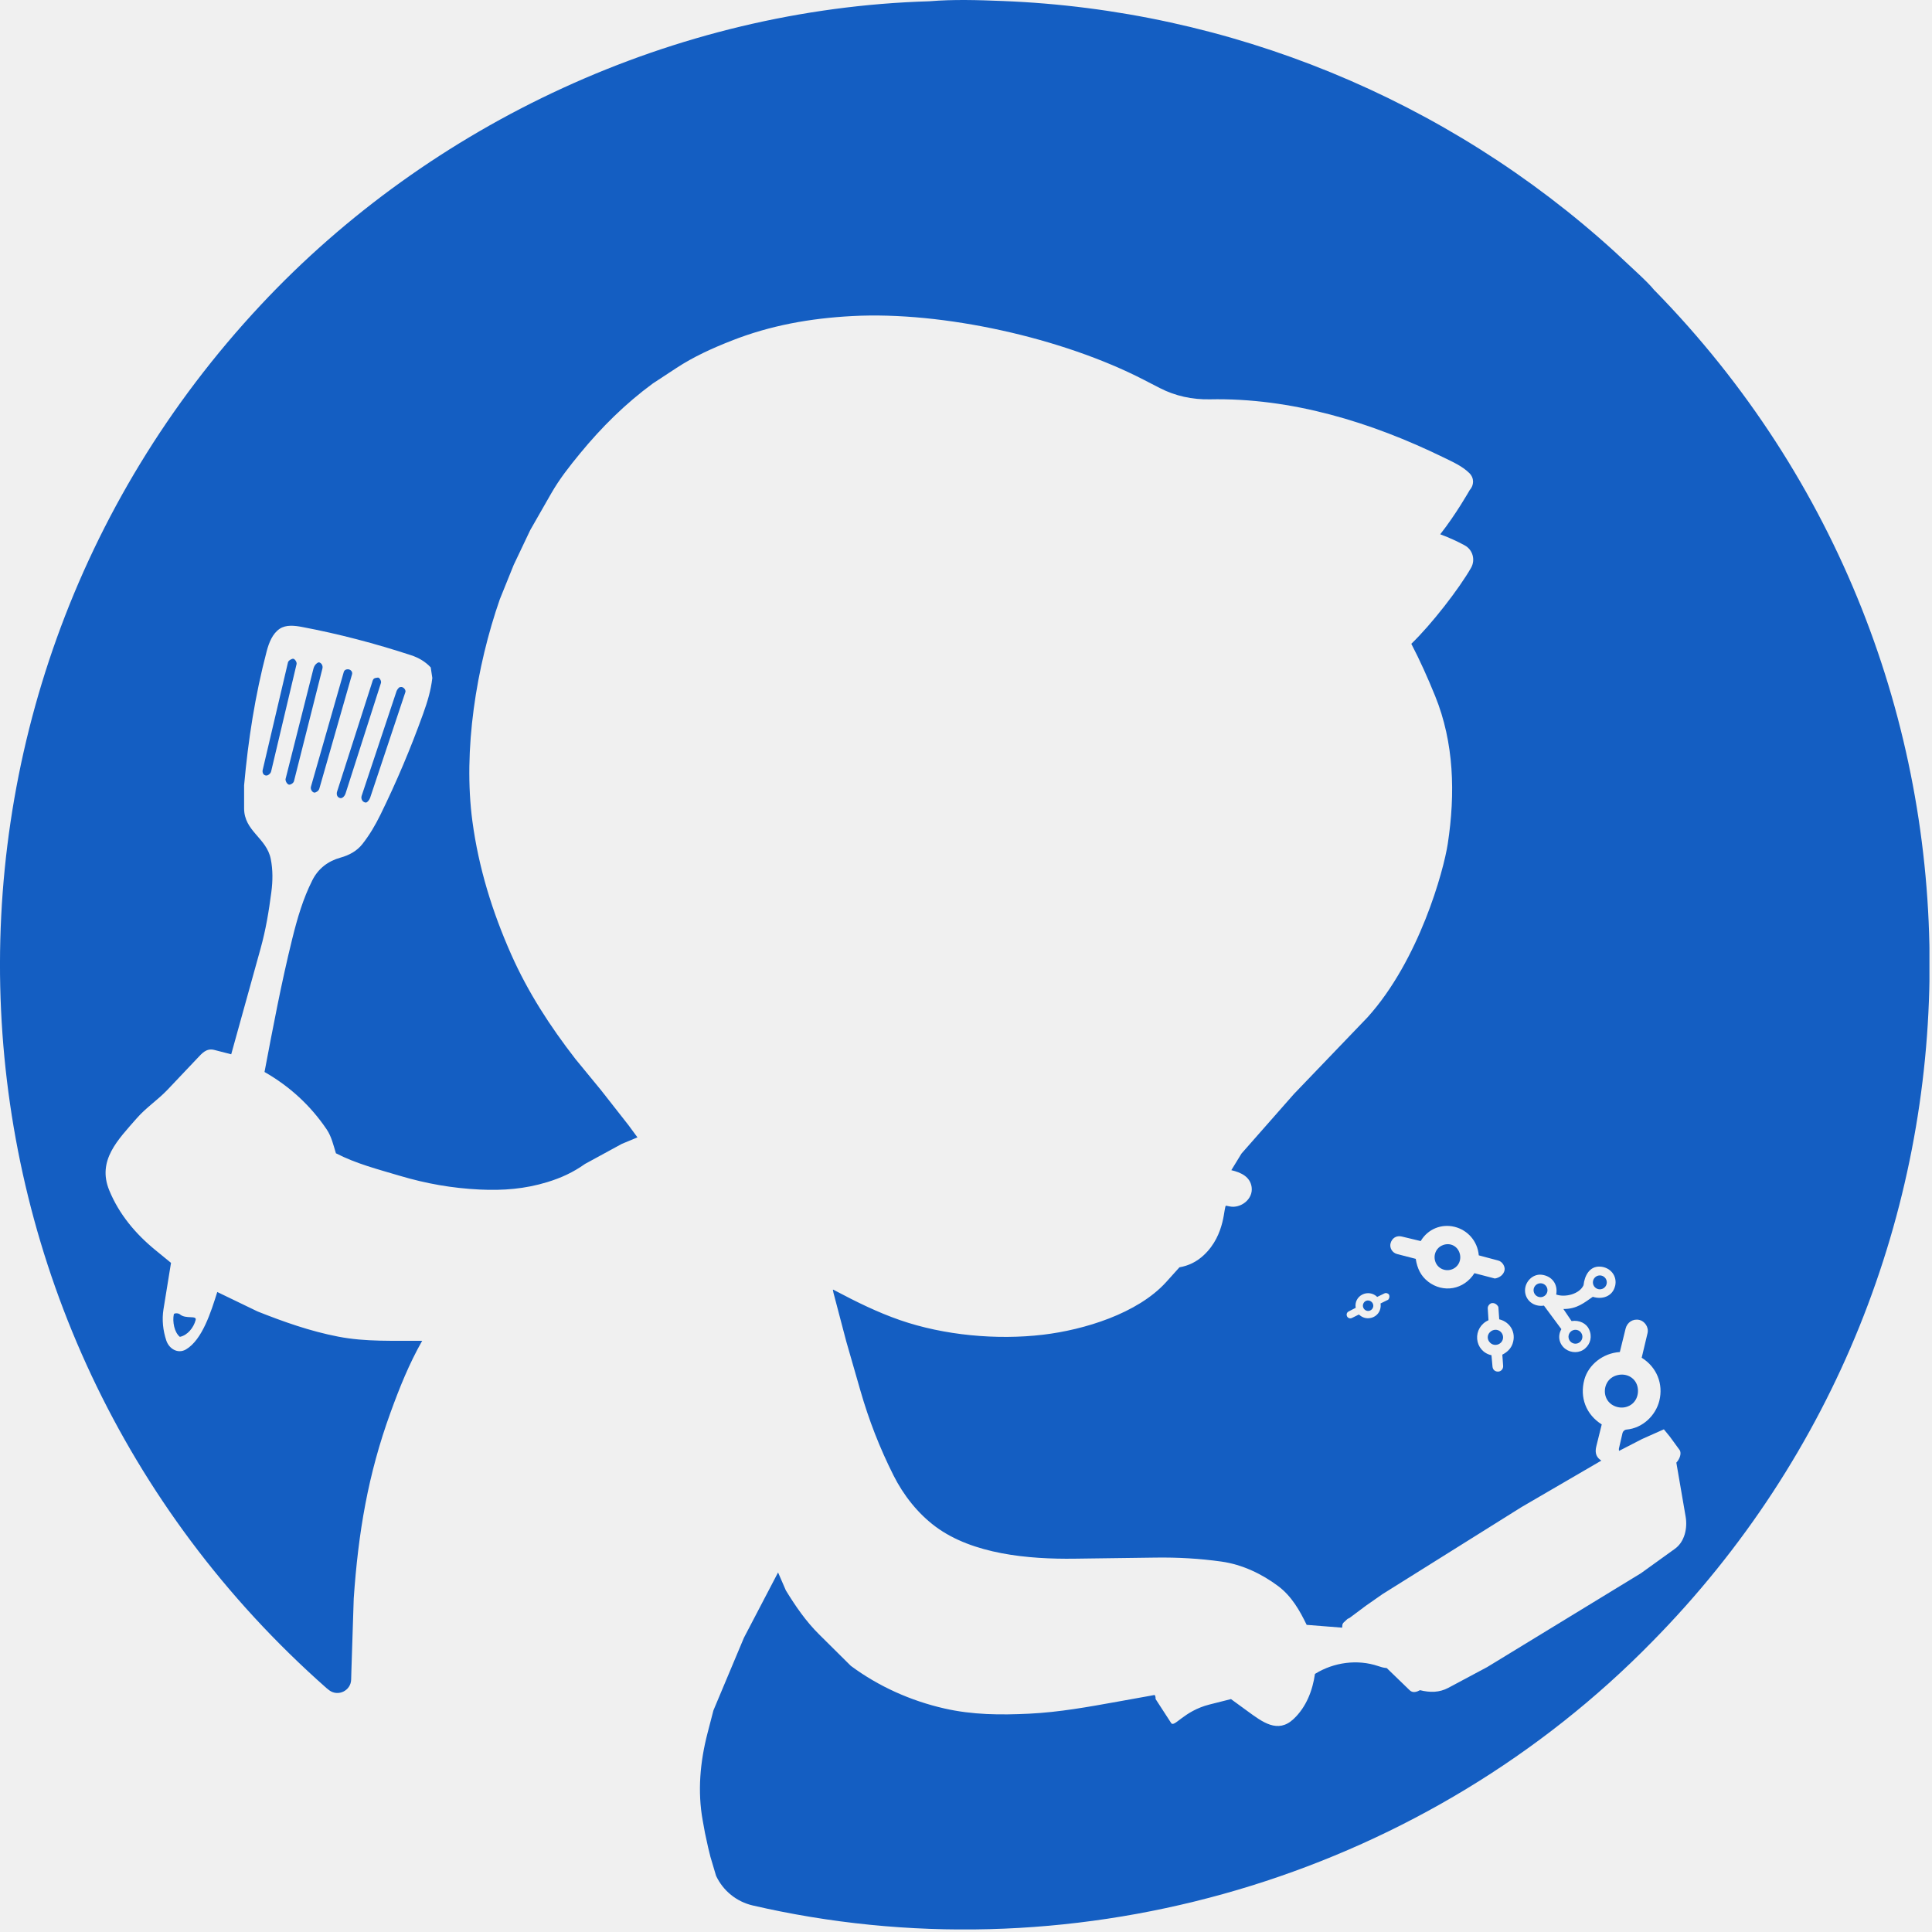
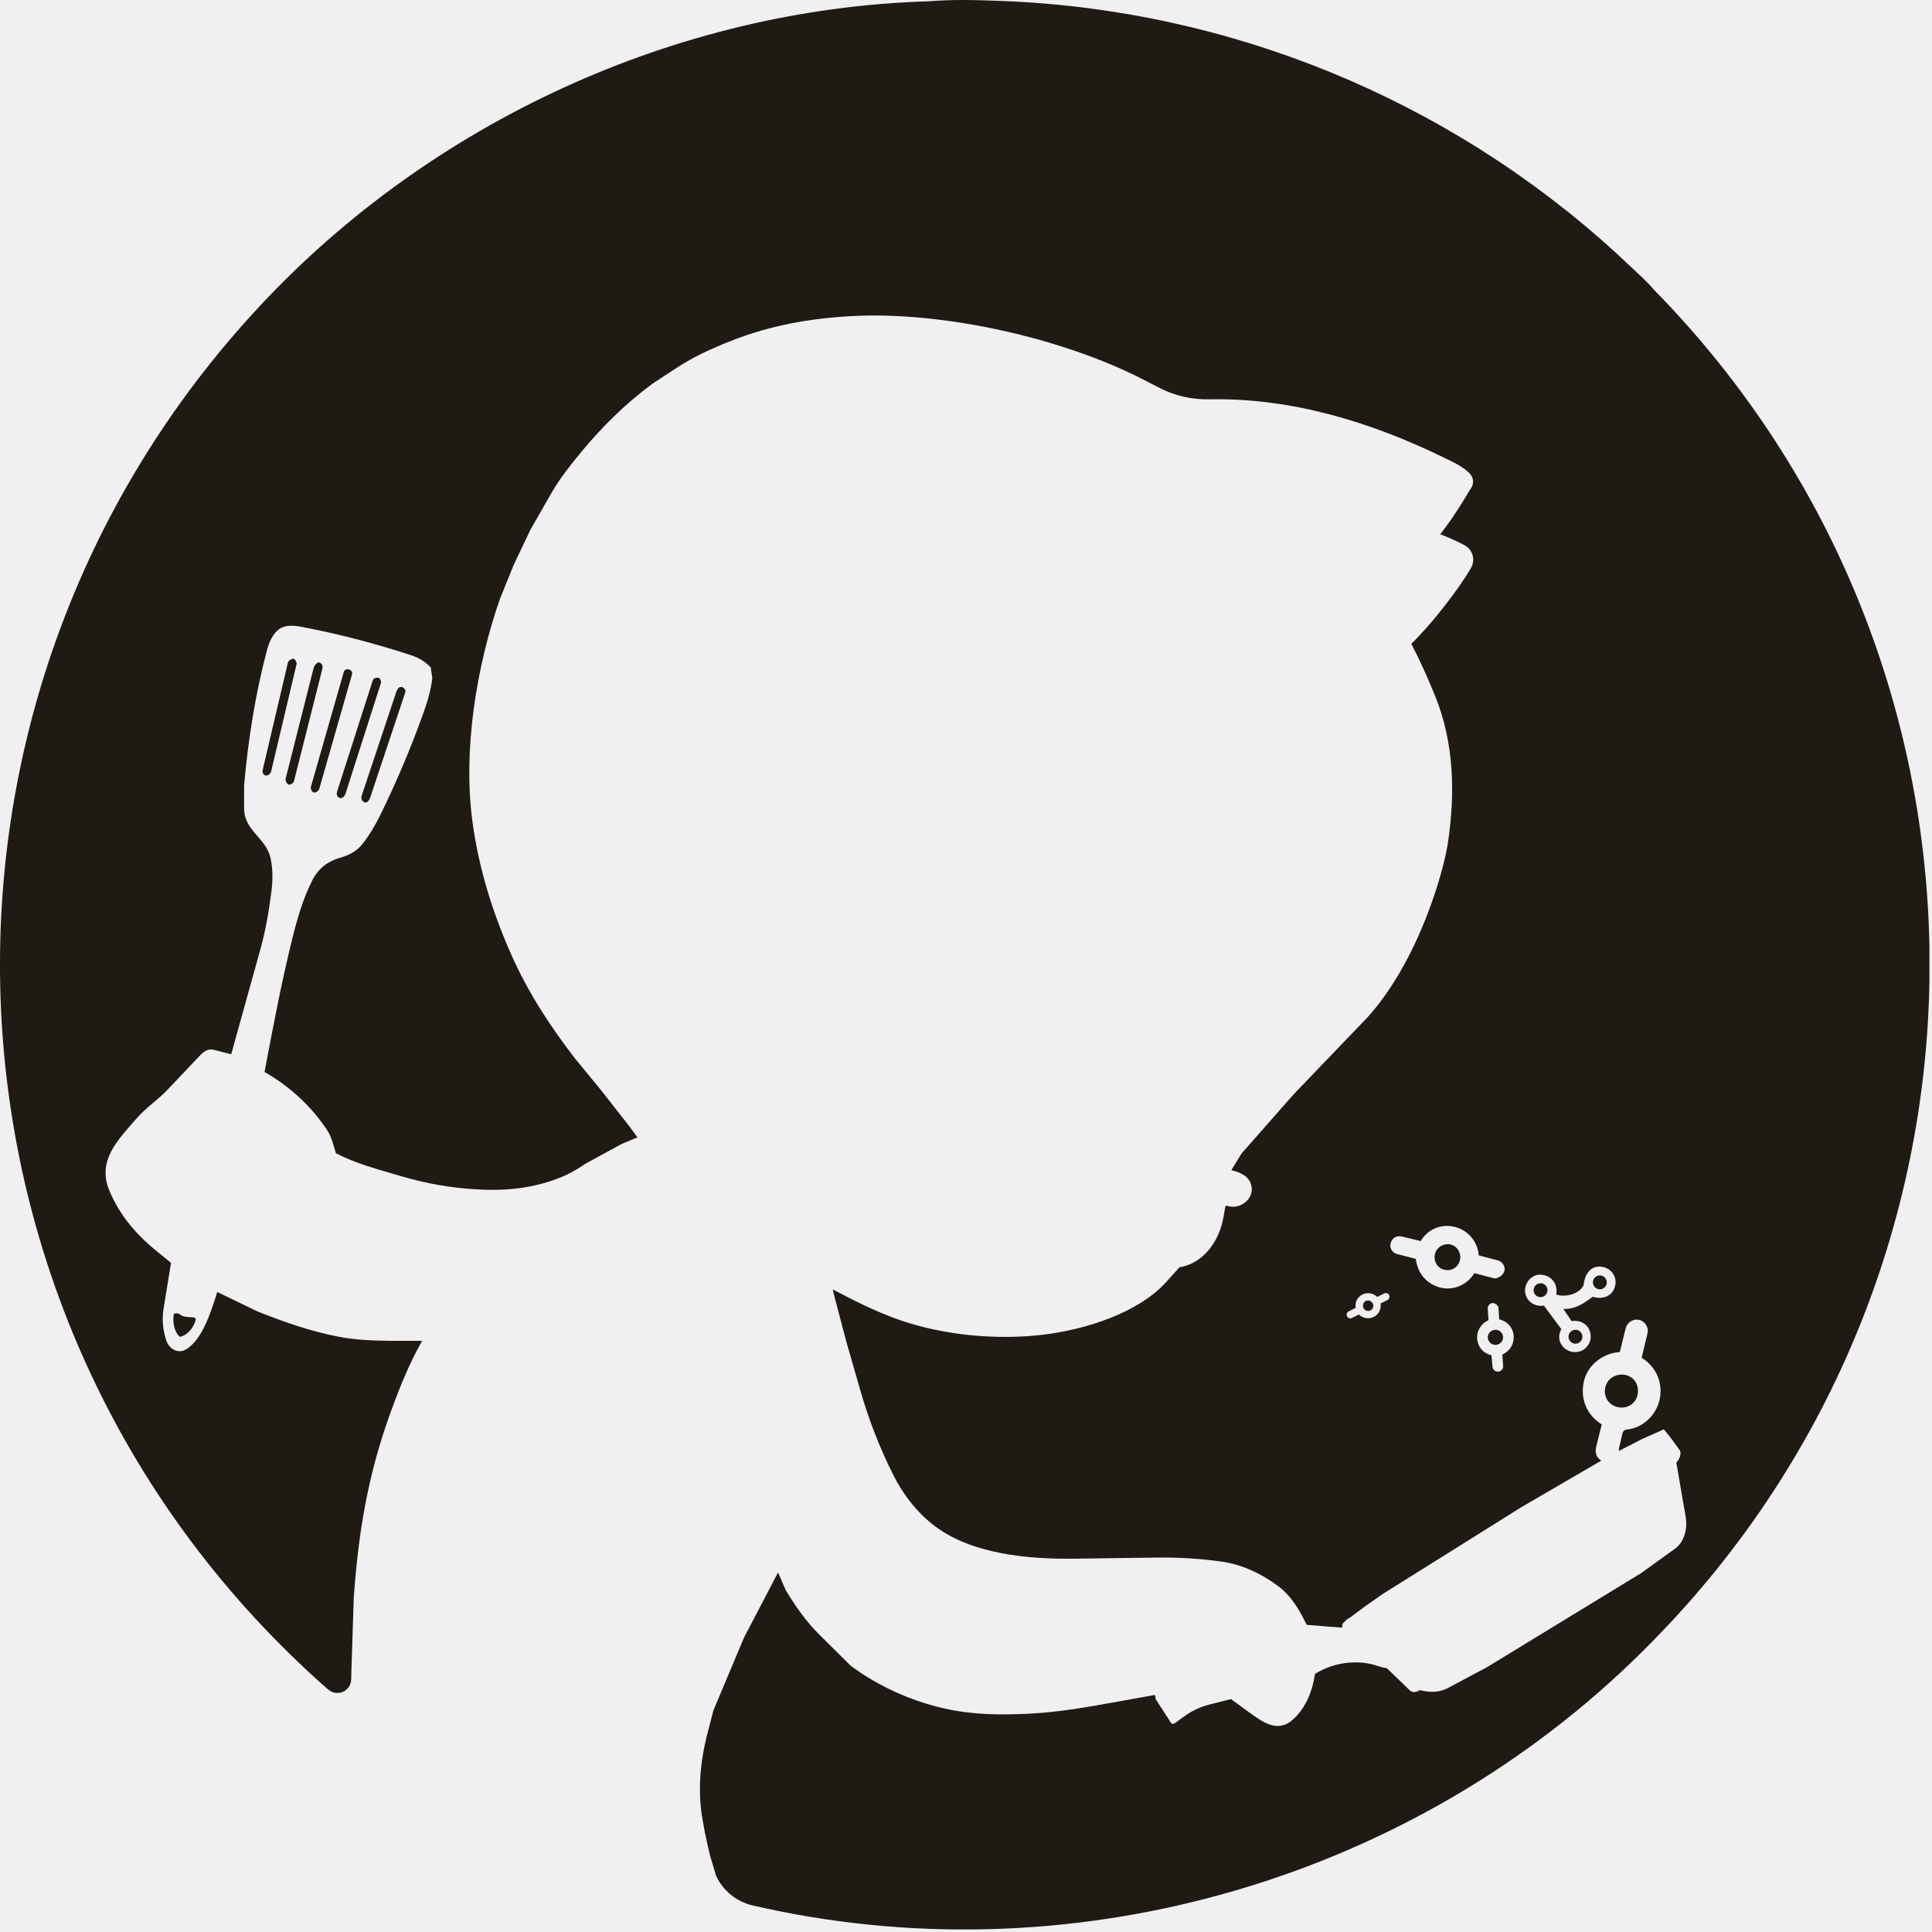
<svg xmlns="http://www.w3.org/2000/svg" width="213" height="213" viewBox="0 0 213 213" fill="none">
  <g clip-path="url(#clip0_1_6)">
-     <path d="M164.253 146.879C163.949 147.188 163.935 147.685 164.278 148.028C164.624 148.376 165.168 148.335 165.484 148.011C165.807 147.676 165.782 147.138 165.444 146.826C165.101 146.51 164.585 146.538 164.256 146.879H164.253Z" fill="#145EC2" />
-     <path d="M151.027 143.415C150.751 143.303 150.433 143.42 150.302 143.727C150.171 144.037 150.338 144.372 150.623 144.489C150.919 144.609 151.256 144.452 151.368 144.157C151.479 143.858 151.329 143.538 151.027 143.415Z" fill="#145EC2" />
-     <path d="M182.412 32.023C181.979 31.473 181.237 30.757 180.406 29.981L178.034 27.769C159.532 10.912 135.553 1.08 110.507 0.109C107.77 0.003 105.158 -0.083 102.449 0.14C74.332 0.971 47.431 13.639 28.742 33.63C-12.197 77.417 -9.071 146.312 35.991 186.106C36.066 186.17 36.167 186.254 36.29 186.346C37.275 187.082 38.681 186.399 38.714 185.171L38.739 184.256L38.999 176.224C39.498 168.983 40.564 162.576 43.056 155.723C44.047 152.998 45.087 150.387 46.544 147.821C43.349 147.794 40.347 147.955 37.283 147.361C34.189 146.762 31.298 145.738 28.39 144.583L23.954 142.441C23.273 144.597 22.316 147.699 20.508 148.77C19.623 149.294 18.639 148.72 18.329 147.774C17.974 146.697 17.835 145.509 18.025 144.335L18.853 139.228L17.135 137.822C14.933 136.023 13.125 133.867 12.042 131.226C10.692 127.929 13.005 125.659 15.081 123.282C16.119 122.094 17.411 121.26 18.477 120.133L21.738 116.691C22.26 116.139 22.749 115.528 23.625 115.754L25.491 116.234L28.728 104.575C29.308 102.486 29.638 100.475 29.917 98.338C30.076 97.122 30.09 95.906 29.852 94.707C29.387 92.359 26.912 91.647 26.912 89.115V86.585C27.361 81.567 28.125 76.65 29.403 71.794C29.654 70.843 30.048 69.85 30.835 69.323C31.529 68.857 32.478 68.966 33.287 69.119C37.4 69.897 41.362 70.943 45.327 72.24C46.178 72.519 46.912 72.963 47.487 73.582L47.663 74.748C47.501 76.139 47.124 77.375 46.65 78.694C45.271 82.524 43.72 86.197 41.929 89.848C41.357 91.011 40.74 92.052 39.956 93.053C39.35 93.826 38.488 94.289 37.551 94.548C36.184 94.927 35.095 95.736 34.437 97.044C33.413 99.072 32.788 101.211 32.227 103.473C31.016 108.368 30.101 113.244 29.163 118.184C31.979 119.796 34.25 121.902 36.022 124.523C36.544 125.296 36.753 126.236 37.035 127.148C39.278 128.303 41.647 128.905 44.063 129.625C46.99 130.495 49.834 130.997 52.889 131.145C55.47 131.27 57.869 131.081 60.325 130.33C61.873 129.856 63.16 129.268 64.502 128.319L68.556 126.11L70.278 125.394L69.312 124.077L66.271 120.2L63.447 116.761C60.651 113.157 58.215 109.409 56.354 105.214C54.267 100.506 52.772 95.675 52.085 90.571C51.028 82.722 52.512 73.512 55.104 66.068L56.633 62.283L58.458 58.442L60.771 54.398C61.678 52.811 62.78 51.413 63.949 49.991C66.327 47.093 68.958 44.493 71.971 42.279L74.572 40.572C76.466 39.328 78.506 38.404 80.624 37.571C84.932 35.869 89.338 35.091 93.95 34.846C103.984 34.307 117.154 37.267 126.057 41.849L127.877 42.786C129.573 43.659 131.462 44.064 133.371 44.025C142.352 43.841 151.144 46.524 159.189 50.451C160.207 50.947 161.212 51.394 161.982 52.147C162.548 52.699 162.523 53.486 162.032 54.032C162.032 54.032 160.522 56.704 158.781 58.905C159.881 59.309 160.801 59.753 161.491 60.13C162.372 60.612 162.679 61.725 162.183 62.598C160.868 64.905 157.794 68.868 155.595 70.979C156.538 72.792 157.375 74.65 158.223 76.736C160.313 81.885 160.458 87.491 159.613 93.031C159.158 96.007 156.468 105.833 150.773 112.151L142.637 120.63L136.872 127.179L135.751 129.011C136.842 129.262 137.832 129.747 137.991 130.877C138.178 132.224 136.766 133.253 135.578 133.008L135.184 132.927C134.88 132.863 135.181 136.098 132.698 138.394C131.928 139.108 131.06 139.538 130.033 139.719L128.566 141.348C125.413 144.826 119.495 146.616 115.005 147.149C109.902 147.757 104.076 147.222 99.221 145.54C96.721 144.672 94.438 143.54 92.108 142.31C92.008 142.257 91.81 142.129 91.824 142.204L91.888 142.528L93.3 147.894L94.86 153.319C95.792 156.56 96.983 159.628 98.509 162.663C99.6 164.835 101.191 166.86 103.141 168.308C107.243 171.354 113.395 171.912 118.479 171.842L127.405 171.722C129.849 171.688 132.227 171.822 134.651 172.16C136.948 172.481 139.116 173.515 140.935 174.879C142.397 175.978 143.301 177.568 144.057 179.138L147.969 179.448C147.969 179.428 147.975 179.37 147.978 179.342L147.994 179.147C148.003 179.063 148.058 178.951 148.117 178.896L148.558 178.486L148.798 178.366L150.419 177.155L150.595 177.024L152.422 175.747L167.758 166.146L176.312 161.165L176.544 161.034L176.399 160.922C175.908 160.548 175.846 160.032 175.994 159.441L176.589 157.04C174.859 155.957 174.136 154.058 174.675 152.094C175.121 150.471 176.711 149.177 178.584 149.06L179.217 146.488C179.393 145.774 180.04 145.361 180.738 145.52C181.31 145.651 181.798 146.307 181.639 146.976L180.994 149.687C182.66 150.725 183.397 152.585 182.939 154.432C182.54 156.038 181.126 157.452 179.304 157.611C179.105 157.628 178.921 157.818 178.885 157.968L178.536 159.475L178.483 159.703C178.472 159.751 178.475 159.968 178.517 159.949L178.743 159.832L181.045 158.646L183.439 157.581L184.094 158.381L185.163 159.846C185.442 160.228 185.149 160.908 184.814 161.254L185.838 167.201C186.062 168.489 185.721 169.984 184.664 170.746L180.914 173.446L163.963 183.791L159.677 186.081C158.684 186.611 157.648 186.613 156.552 186.34C156.223 186.521 155.765 186.686 155.419 186.351L152.886 183.902C152.478 183.863 152.255 183.788 151.94 183.682C149.674 182.915 147.065 183.247 144.972 184.547C144.718 186.326 144.035 188.189 142.609 189.522C140.871 191.149 139.197 189.863 137.514 188.635L135.714 187.322L133.343 187.921C130.494 188.641 129.473 190.51 129.113 189.955L127.402 187.316C127.408 187.104 127.363 186.853 127.252 186.873L126.819 186.956L123.248 187.598C119.986 188.184 116.797 188.769 113.468 188.931C110.292 189.085 107.226 189.065 104.12 188.357C100.401 187.509 96.866 185.927 93.805 183.66L90.309 180.193C88.847 178.745 87.714 177.091 86.642 175.345L85.78 173.359L82.019 180.555L78.654 188.569L78.004 191.073C77.183 194.242 76.888 197.508 77.474 200.715L77.722 202.079L78.062 203.647L78.322 204.707L78.944 206.801L78.952 206.818C79.728 208.467 81.218 209.666 82.993 210.076C84.014 210.31 85.035 210.531 86.056 210.734C120.976 217.685 157.573 206.099 182.108 181.035C222.739 139.853 223.041 73.523 182.431 32.031L182.412 32.023ZM153.045 143.292L152.202 143.705C152.327 144.564 151.742 145.286 150.882 145.333C150.483 145.356 150.134 145.205 149.811 144.926L149.049 145.303C148.831 145.412 148.597 145.306 148.513 145.133C148.413 144.923 148.471 144.695 148.695 144.58L149.465 144.184C149.353 143.568 149.657 142.993 150.193 142.723C150.718 142.458 151.373 142.533 151.834 142.982L152.646 142.589C152.813 142.508 153.053 142.592 153.131 142.731C153.229 142.907 153.187 143.124 153.047 143.292H153.045ZM157.439 141.289C156.655 140.687 156.242 139.842 156.083 138.787L154.038 138.26C153.455 138.109 153.181 137.535 153.307 137.072C153.458 136.514 153.94 136.179 154.54 136.324L156.63 136.826C157.42 135.488 158.924 134.899 160.369 135.256C161.789 135.608 162.894 136.81 163.034 138.4L165.193 138.977C165.637 139.094 165.955 139.644 165.877 140.034C165.776 140.528 165.344 140.865 164.808 140.954L162.554 140.366C161.399 142.184 159.127 142.597 157.436 141.292L157.439 141.289ZM166.767 148.125C166.577 148.675 166.187 149.063 165.629 149.35L165.718 150.585C165.743 150.94 165.475 151.196 165.193 151.216C164.856 151.238 164.579 151.032 164.546 150.669L164.432 149.411C163.539 149.222 162.928 148.496 162.855 147.626C162.783 146.77 163.246 145.93 164.105 145.554L164.021 144.243C164.005 143.975 164.25 143.693 164.482 143.666C164.775 143.629 165.045 143.805 165.193 144.087L165.288 145.451C166.519 145.752 167.174 146.937 166.764 148.123L166.767 148.125ZM178.056 141.794C177.783 142.91 176.675 143.306 175.604 142.971C174.663 143.613 173.868 144.324 172.361 144.315L173.263 145.646C174.119 145.504 174.895 145.916 175.185 146.538C175.567 147.353 175.341 148.167 174.744 148.678C174.139 149.196 173.226 149.194 172.585 148.72C171.926 148.231 171.675 147.347 172.138 146.536L170.216 143.942C169.075 144.12 168.14 143.328 168.131 142.279C168.123 141.289 168.999 140.419 169.973 140.539C171.07 140.673 171.784 141.549 171.569 142.72C172.551 143.066 174.13 142.678 174.582 141.694C174.694 140.639 175.247 139.593 176.382 139.641C177.526 139.688 178.338 140.664 178.062 141.794H178.056Z" fill="#145EC2" />
-     <path d="M38.273 73.791L38.212 73.802C38.064 73.827 37.944 73.933 37.902 74.078L34.281 86.73C34.194 87.031 34.448 87.374 34.66 87.383C34.819 87.388 35.132 87.207 35.204 86.953L38.812 74.34C38.82 74.315 38.823 74.29 38.826 74.262C38.851 73.969 38.561 73.746 38.271 73.794L38.273 73.791Z" fill="#145EC2" />
-     <path d="M41.664 74.703C41.588 74.714 41.385 74.731 41.279 74.787C41.111 74.876 41.083 75.054 41.025 75.236L37.146 87.327C37.079 87.661 37.208 87.918 37.506 87.988C37.715 88.038 37.986 87.823 38.1 87.472L42.001 75.291C42.068 75.082 41.837 74.68 41.664 74.703Z" fill="#145EC2" />
-     <path d="M31.873 86.507C32.021 86.535 32.353 86.348 32.411 86.122L35.545 73.71C35.609 73.459 35.508 73.183 35.28 73.063C35.215 73.03 35.157 73.013 35.112 73.027C35.073 73.038 35.029 73.06 34.981 73.091C34.766 73.231 34.624 73.459 34.56 73.707L31.477 85.907C31.477 86.186 31.68 86.474 31.873 86.51V86.507Z" fill="#145EC2" />
-     <path d="M32.325 72.628C32.155 72.614 31.797 72.823 31.75 73.021L28.96 84.892C28.932 85.015 28.943 85.143 28.993 85.26C29.094 85.497 29.392 85.575 29.599 85.422L29.677 85.363C29.788 85.279 29.867 85.162 29.897 85.028L32.696 73.219C32.749 72.993 32.501 72.639 32.328 72.625L32.325 72.628Z" fill="#145EC2" />
-     <path d="M40.252 88.468C40.302 88.479 40.347 88.482 40.383 88.471C40.522 88.437 40.726 88.189 40.807 87.952L44.697 76.287C44.733 76.176 44.669 75.992 44.535 75.872C44.457 75.802 44.306 75.716 44.203 75.741C44.203 75.741 44.046 75.757 43.985 75.805C43.929 75.847 43.762 76.073 43.72 76.193L39.872 87.737C39.769 88.044 39.936 88.398 40.252 88.471V88.468Z" fill="#145EC2" />
-     <path d="M179.275 155.118C180.364 154.819 180.771 153.718 180.509 152.792C180.235 151.821 179.197 151.31 178.157 151.654C177.077 152.011 176.72 153.165 177.052 154.041C177.409 154.975 178.466 155.341 179.275 155.118Z" fill="#145EC2" />
-     <path d="M19.16 144.912C19.004 145.707 19.208 146.879 19.83 147.386C20.676 147.211 21.345 146.377 21.569 145.534C21.722 144.963 20.483 145.476 19.819 144.893C19.68 144.77 19.194 144.734 19.158 144.912H19.16Z" fill="#145EC2" />
-     <path d="M158.949 137.326C158.198 137.697 157.97 138.595 158.321 139.278C158.684 139.984 159.568 140.235 160.258 139.861C160.955 139.482 161.187 138.631 160.821 137.914C160.486 137.256 159.694 136.963 158.952 137.328L158.949 137.326Z" fill="#145EC2" />
-     <path d="M173.826 148.128C174.242 148.053 174.521 147.654 174.446 147.239C174.37 146.823 173.971 146.544 173.556 146.619C173.14 146.695 172.861 147.094 172.936 147.509C173.011 147.925 173.41 148.204 173.826 148.128Z" fill="#145EC2" />
-     <path d="M169.705 141.49C169.289 141.565 169.01 141.964 169.086 142.38C169.161 142.795 169.56 143.074 169.976 142.999C170.392 142.924 170.671 142.525 170.595 142.109C170.52 141.694 170.121 141.415 169.705 141.49Z" fill="#145EC2" />
-     <path d="M176.245 140.625C175.83 140.7 175.551 141.099 175.626 141.515C175.701 141.93 176.1 142.209 176.516 142.134C176.932 142.059 177.211 141.66 177.136 141.244C177.06 140.829 176.661 140.55 176.245 140.625Z" fill="#145EC2" />
+     <path d="M164.253 146.879C163.949 147.188 163.935 147.685 164.278 148.028C164.624 148.376 165.168 148.335 165.484 148.011C165.807 147.676 165.782 147.138 165.444 146.826C165.101 146.51 164.585 146.538 164.256 146.879H164.253Z" fill="#1F1A14" />
+     <path d="M151.027 143.415C150.751 143.303 150.433 143.42 150.302 143.727C150.171 144.037 150.338 144.372 150.623 144.489C150.919 144.609 151.256 144.452 151.368 144.157C151.479 143.858 151.329 143.538 151.027 143.415Z" fill="#1F1A14" />
+     <path d="M182.412 32.023C181.979 31.473 181.237 30.757 180.406 29.981L178.034 27.769C159.532 10.912 135.553 1.08 110.507 0.109C107.77 0.003 105.158 -0.083 102.449 0.14C74.332 0.971 47.431 13.639 28.742 33.63C-12.197 77.417 -9.071 146.312 35.991 186.106C36.066 186.17 36.167 186.254 36.29 186.346C37.275 187.082 38.681 186.399 38.714 185.171L38.739 184.256L38.999 176.224C39.498 168.983 40.564 162.576 43.056 155.723C44.047 152.998 45.087 150.387 46.544 147.821C43.349 147.794 40.347 147.955 37.283 147.361C34.189 146.762 31.298 145.738 28.39 144.583L23.954 142.441C23.273 144.597 22.316 147.699 20.508 148.77C19.623 149.294 18.639 148.72 18.329 147.774C17.974 146.697 17.835 145.509 18.025 144.335L18.853 139.228L17.135 137.822C14.933 136.023 13.125 133.867 12.042 131.226C10.692 127.929 13.005 125.659 15.081 123.282C16.119 122.094 17.411 121.26 18.477 120.133L21.738 116.691C22.26 116.139 22.749 115.528 23.625 115.754L25.491 116.234L28.728 104.575C29.308 102.486 29.638 100.475 29.917 98.338C30.076 97.122 30.09 95.906 29.852 94.707C29.387 92.359 26.912 91.647 26.912 89.115V86.585C27.361 81.567 28.125 76.65 29.403 71.794C29.654 70.843 30.048 69.85 30.835 69.323C31.529 68.857 32.478 68.966 33.287 69.119C37.4 69.897 41.362 70.943 45.327 72.24C46.178 72.519 46.912 72.963 47.487 73.582L47.663 74.748C47.501 76.139 47.124 77.375 46.65 78.694C45.271 82.524 43.72 86.197 41.929 89.848C41.357 91.011 40.74 92.052 39.956 93.053C39.35 93.826 38.488 94.289 37.551 94.548C36.184 94.927 35.095 95.736 34.437 97.044C33.413 99.072 32.788 101.211 32.227 103.473C31.016 108.368 30.101 113.244 29.163 118.184C31.979 119.796 34.25 121.902 36.022 124.523C36.544 125.296 36.753 126.236 37.035 127.148C39.278 128.303 41.647 128.905 44.063 129.625C46.99 130.495 49.834 130.997 52.889 131.145C55.47 131.27 57.869 131.081 60.325 130.33C61.873 129.856 63.16 129.268 64.502 128.319L68.556 126.11L70.278 125.394L69.312 124.077L66.271 120.2L63.447 116.761C60.651 113.157 58.215 109.409 56.354 105.214C54.267 100.506 52.772 95.675 52.085 90.571C51.028 82.722 52.512 73.512 55.104 66.068L56.633 62.283L58.458 58.442L60.771 54.398C61.678 52.811 62.78 51.413 63.949 49.991C66.327 47.093 68.958 44.493 71.971 42.279L74.572 40.572C76.466 39.328 78.506 38.404 80.624 37.571C84.932 35.869 89.338 35.091 93.95 34.846C103.984 34.307 117.154 37.267 126.057 41.849L127.877 42.786C129.573 43.659 131.462 44.064 133.371 44.025C142.352 43.841 151.144 46.524 159.189 50.451C160.207 50.947 161.212 51.394 161.982 52.147C162.548 52.699 162.523 53.486 162.032 54.032C162.032 54.032 160.522 56.704 158.781 58.905C159.881 59.309 160.801 59.753 161.491 60.13C162.372 60.612 162.679 61.725 162.183 62.598C160.868 64.905 157.794 68.868 155.595 70.979C156.538 72.792 157.375 74.65 158.223 76.736C160.313 81.885 160.458 87.491 159.613 93.031C159.158 96.007 156.468 105.833 150.773 112.151L142.637 120.63L136.872 127.179L135.751 129.011C136.842 129.262 137.832 129.747 137.991 130.877C138.178 132.224 136.766 133.253 135.578 133.008L135.184 132.927C134.88 132.863 135.181 136.098 132.698 138.394C131.928 139.108 131.06 139.538 130.033 139.719L128.566 141.348C125.413 144.826 119.495 146.616 115.005 147.149C109.902 147.757 104.076 147.222 99.221 145.54C96.721 144.672 94.438 143.54 92.108 142.31C92.008 142.257 91.81 142.129 91.824 142.204L91.888 142.528L93.3 147.894L94.86 153.319C95.792 156.56 96.983 159.628 98.509 162.663C99.6 164.835 101.191 166.86 103.141 168.308C107.243 171.354 113.395 171.912 118.479 171.842L127.405 171.722C129.849 171.688 132.227 171.822 134.651 172.16C136.948 172.481 139.116 173.515 140.935 174.879C142.397 175.978 143.301 177.568 144.057 179.138L147.969 179.448C147.969 179.428 147.975 179.37 147.978 179.342L147.994 179.147C148.003 179.063 148.058 178.951 148.117 178.896L148.558 178.486L148.798 178.366L150.419 177.155L150.595 177.024L152.422 175.747L167.758 166.146L176.312 161.165L176.544 161.034L176.399 160.922C175.908 160.548 175.846 160.032 175.994 159.441L176.589 157.04C174.859 155.957 174.136 154.058 174.675 152.094C175.121 150.471 176.711 149.177 178.584 149.06L179.217 146.488C179.393 145.774 180.04 145.361 180.738 145.52C181.31 145.651 181.798 146.307 181.639 146.976L180.994 149.687C182.66 150.725 183.397 152.585 182.939 154.432C182.54 156.038 181.126 157.452 179.304 157.611C179.105 157.628 178.921 157.818 178.885 157.968L178.536 159.475L178.483 159.703C178.472 159.751 178.475 159.968 178.517 159.949L178.743 159.832L181.045 158.646L183.439 157.581L184.094 158.381L185.163 159.846C185.442 160.228 185.149 160.908 184.814 161.254L185.838 167.201C186.062 168.489 185.721 169.984 184.664 170.746L180.914 173.446L163.963 183.791L159.677 186.081C158.684 186.611 157.648 186.613 156.552 186.34C156.223 186.521 155.765 186.686 155.419 186.351L152.886 183.902C152.478 183.863 152.255 183.788 151.94 183.682C149.674 182.915 147.065 183.247 144.972 184.547C144.718 186.326 144.035 188.189 142.609 189.522C140.871 191.149 139.197 189.863 137.514 188.635L135.714 187.322L133.343 187.921C130.494 188.641 129.473 190.51 129.113 189.955L127.402 187.316C127.408 187.104 127.363 186.853 127.252 186.873L126.819 186.956L123.248 187.598C119.986 188.184 116.797 188.769 113.468 188.931C110.292 189.085 107.226 189.065 104.12 188.357C100.401 187.509 96.866 185.927 93.805 183.66L90.309 180.193C88.847 178.745 87.714 177.091 86.642 175.345L85.78 173.359L82.019 180.555L78.654 188.569L78.004 191.073C77.183 194.242 76.888 197.508 77.474 200.715L77.722 202.079L78.062 203.647L78.322 204.707L78.944 206.801L78.952 206.818C79.728 208.467 81.218 209.666 82.993 210.076C84.014 210.31 85.035 210.531 86.056 210.734C120.976 217.685 157.573 206.099 182.108 181.035C222.739 139.853 223.041 73.523 182.431 32.031L182.412 32.023ZM153.045 143.292L152.202 143.705C152.327 144.564 151.742 145.286 150.882 145.333C150.483 145.356 150.134 145.205 149.811 144.926L149.049 145.303C148.831 145.412 148.597 145.306 148.513 145.133C148.413 144.923 148.471 144.695 148.695 144.58L149.465 144.184C149.353 143.568 149.657 142.993 150.193 142.723C150.718 142.458 151.373 142.533 151.834 142.982L152.646 142.589C152.813 142.508 153.053 142.592 153.131 142.731C153.229 142.907 153.187 143.124 153.047 143.292H153.045ZM157.439 141.289C156.655 140.687 156.242 139.842 156.083 138.787L154.038 138.26C153.455 138.109 153.181 137.535 153.307 137.072C153.458 136.514 153.94 136.179 154.54 136.324L156.63 136.826C157.42 135.488 158.924 134.899 160.369 135.256C161.789 135.608 162.894 136.81 163.034 138.4L165.193 138.977C165.637 139.094 165.955 139.644 165.877 140.034C165.776 140.528 165.344 140.865 164.808 140.954L162.554 140.366C161.399 142.184 159.127 142.597 157.436 141.292L157.439 141.289ZM166.767 148.125C166.577 148.675 166.187 149.063 165.629 149.35L165.718 150.585C165.743 150.94 165.475 151.196 165.193 151.216C164.856 151.238 164.579 151.032 164.546 150.669L164.432 149.411C163.539 149.222 162.928 148.496 162.855 147.626C162.783 146.77 163.246 145.93 164.105 145.554L164.021 144.243C164.005 143.975 164.25 143.693 164.482 143.666C164.775 143.629 165.045 143.805 165.193 144.087L165.288 145.451C166.519 145.752 167.174 146.937 166.764 148.123L166.767 148.125ZM178.056 141.794C177.783 142.91 176.675 143.306 175.604 142.971C174.663 143.613 173.868 144.324 172.361 144.315L173.263 145.646C174.119 145.504 174.895 145.916 175.185 146.538C175.567 147.353 175.341 148.167 174.744 148.678C174.139 149.196 173.226 149.194 172.585 148.72C171.926 148.231 171.675 147.347 172.138 146.536L170.216 143.942C169.075 144.12 168.14 143.328 168.131 142.279C168.123 141.289 168.999 140.419 169.973 140.539C171.07 140.673 171.784 141.549 171.569 142.72C172.551 143.066 174.13 142.678 174.582 141.694C174.694 140.639 175.247 139.593 176.382 139.641C177.526 139.688 178.338 140.664 178.062 141.794H178.056Z" fill="#1F1A14" />
+     <path d="M38.273 73.791L38.212 73.802C38.064 73.827 37.944 73.933 37.902 74.078L34.281 86.73C34.194 87.031 34.448 87.374 34.66 87.383C34.819 87.388 35.132 87.207 35.204 86.953L38.812 74.34C38.82 74.315 38.823 74.29 38.826 74.262C38.851 73.969 38.561 73.746 38.271 73.794L38.273 73.791Z" fill="#1F1A14" />
+     <path d="M41.664 74.703C41.588 74.714 41.385 74.731 41.279 74.787C41.111 74.876 41.083 75.054 41.025 75.236L37.146 87.327C37.079 87.661 37.208 87.918 37.506 87.988C37.715 88.038 37.986 87.823 38.1 87.472L42.001 75.291C42.068 75.082 41.837 74.68 41.664 74.703Z" fill="#1F1A14" />
+     <path d="M31.873 86.507C32.021 86.535 32.353 86.348 32.411 86.122L35.545 73.71C35.609 73.459 35.508 73.183 35.28 73.063C35.215 73.03 35.157 73.013 35.112 73.027C35.073 73.038 35.029 73.06 34.981 73.091C34.766 73.231 34.624 73.459 34.56 73.707L31.477 85.907C31.477 86.186 31.68 86.474 31.873 86.51V86.507Z" fill="#1F1A14" />
+     <path d="M32.325 72.628C32.155 72.614 31.797 72.823 31.75 73.021L28.96 84.892C28.932 85.015 28.943 85.143 28.993 85.26C29.094 85.497 29.392 85.575 29.599 85.422L29.677 85.363C29.788 85.279 29.867 85.162 29.897 85.028L32.696 73.219C32.749 72.993 32.501 72.639 32.328 72.625L32.325 72.628Z" fill="#1F1A14" />
+     <path d="M40.252 88.468C40.302 88.479 40.347 88.482 40.383 88.471C40.522 88.437 40.726 88.189 40.807 87.952L44.697 76.287C44.733 76.176 44.669 75.992 44.535 75.872C44.457 75.802 44.306 75.716 44.203 75.741C44.203 75.741 44.046 75.757 43.985 75.805C43.929 75.847 43.762 76.073 43.72 76.193L39.872 87.737C39.769 88.044 39.936 88.398 40.252 88.471V88.468Z" fill="#1F1A14" />
+     <path d="M179.275 155.118C180.364 154.819 180.771 153.718 180.509 152.792C180.235 151.821 179.197 151.31 178.157 151.654C177.077 152.011 176.72 153.165 177.052 154.041C177.409 154.975 178.466 155.341 179.275 155.118Z" fill="#1F1A14" />
+     <path d="M19.16 144.912C19.004 145.707 19.208 146.879 19.83 147.386C20.676 147.211 21.345 146.377 21.569 145.534C21.722 144.963 20.483 145.476 19.819 144.893C19.68 144.77 19.194 144.734 19.158 144.912H19.16Z" fill="#1F1A14" />
+     <path d="M158.949 137.326C158.198 137.697 157.97 138.595 158.321 139.278C158.684 139.984 159.568 140.235 160.258 139.861C160.955 139.482 161.187 138.631 160.821 137.914C160.486 137.256 159.694 136.963 158.952 137.328L158.949 137.326Z" fill="#1F1A14" />
+     <path d="M173.826 148.128C174.242 148.053 174.521 147.654 174.446 147.239C174.37 146.823 173.971 146.544 173.556 146.619C173.14 146.695 172.861 147.094 172.936 147.509C173.011 147.925 173.41 148.204 173.826 148.128Z" fill="#1F1A14" />
+     <path d="M169.705 141.49C169.289 141.565 169.01 141.964 169.086 142.38C169.161 142.795 169.56 143.074 169.976 142.999C170.392 142.924 170.671 142.525 170.595 142.109C170.52 141.694 170.121 141.415 169.705 141.49Z" fill="#1F1A14" />
+     <path d="M176.245 140.625C175.83 140.7 175.551 141.099 175.626 141.515C175.701 141.93 176.1 142.209 176.516 142.134C176.932 142.059 177.211 141.66 177.136 141.244C177.06 140.829 176.661 140.55 176.245 140.625Z" fill="#1F1A14" />
  </g>
  <defs>
    <clipPath id="clip0_1_6">
      <rect width="212.717" height="212.717" fill="white" />
    </clipPath>
  </defs>
</svg>
